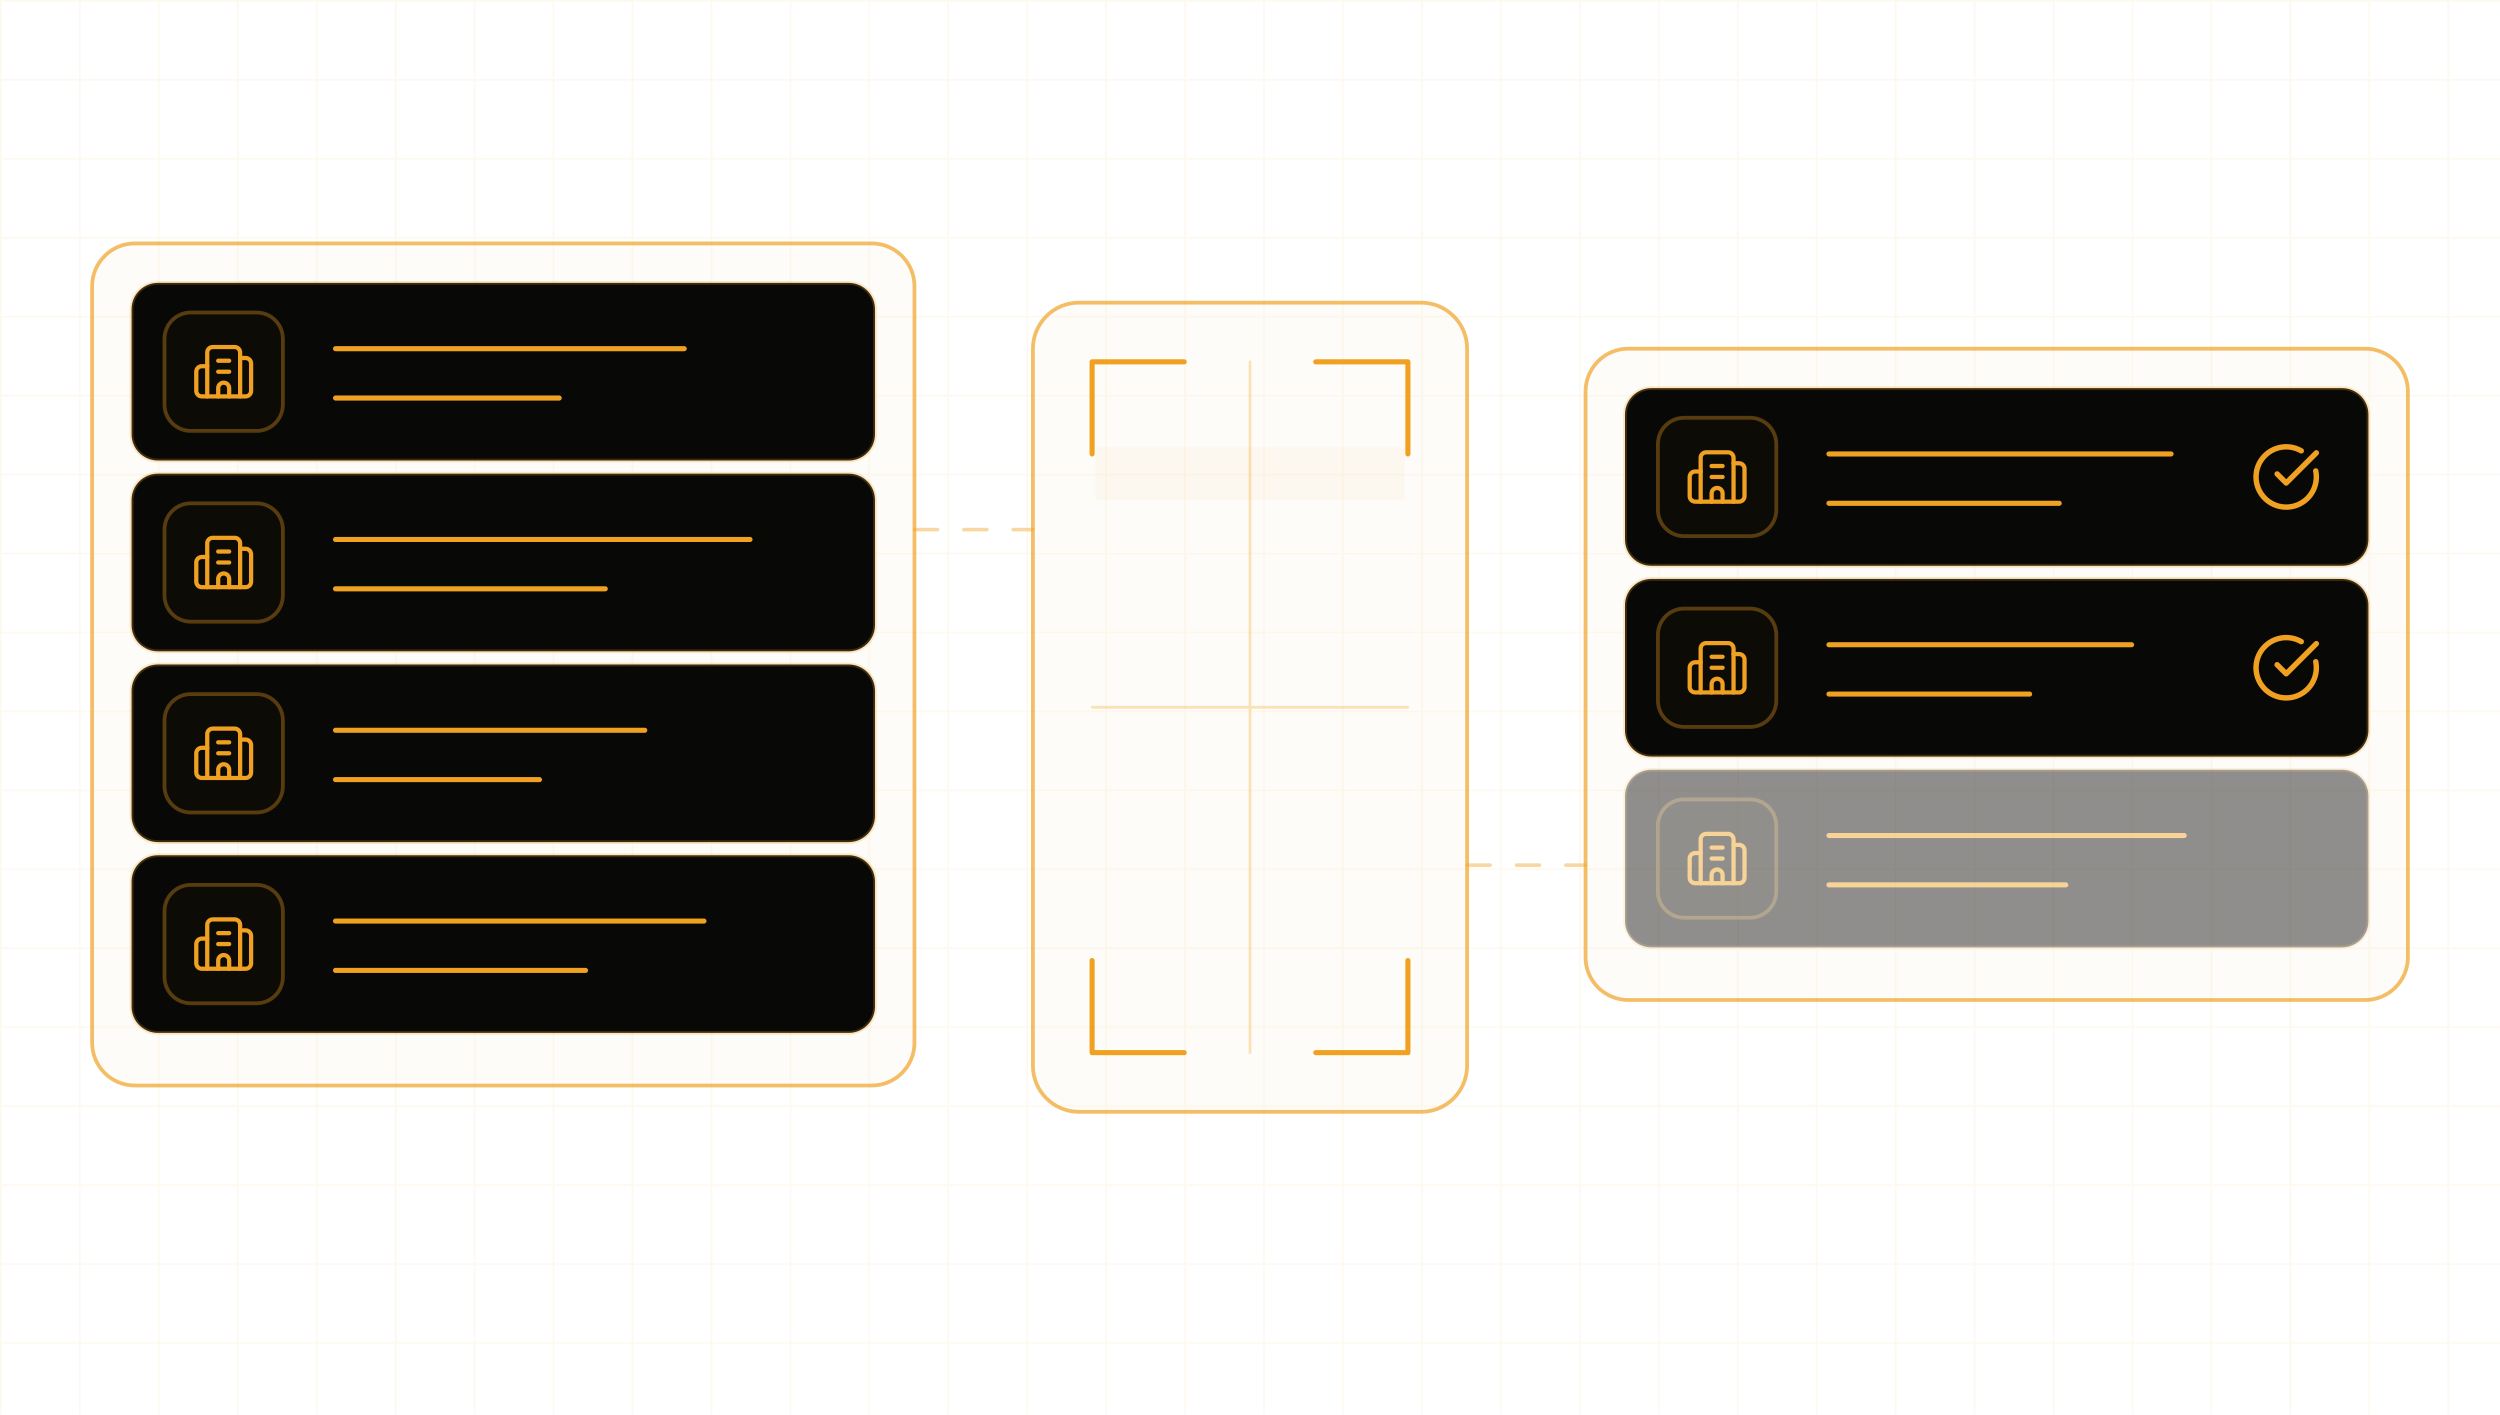
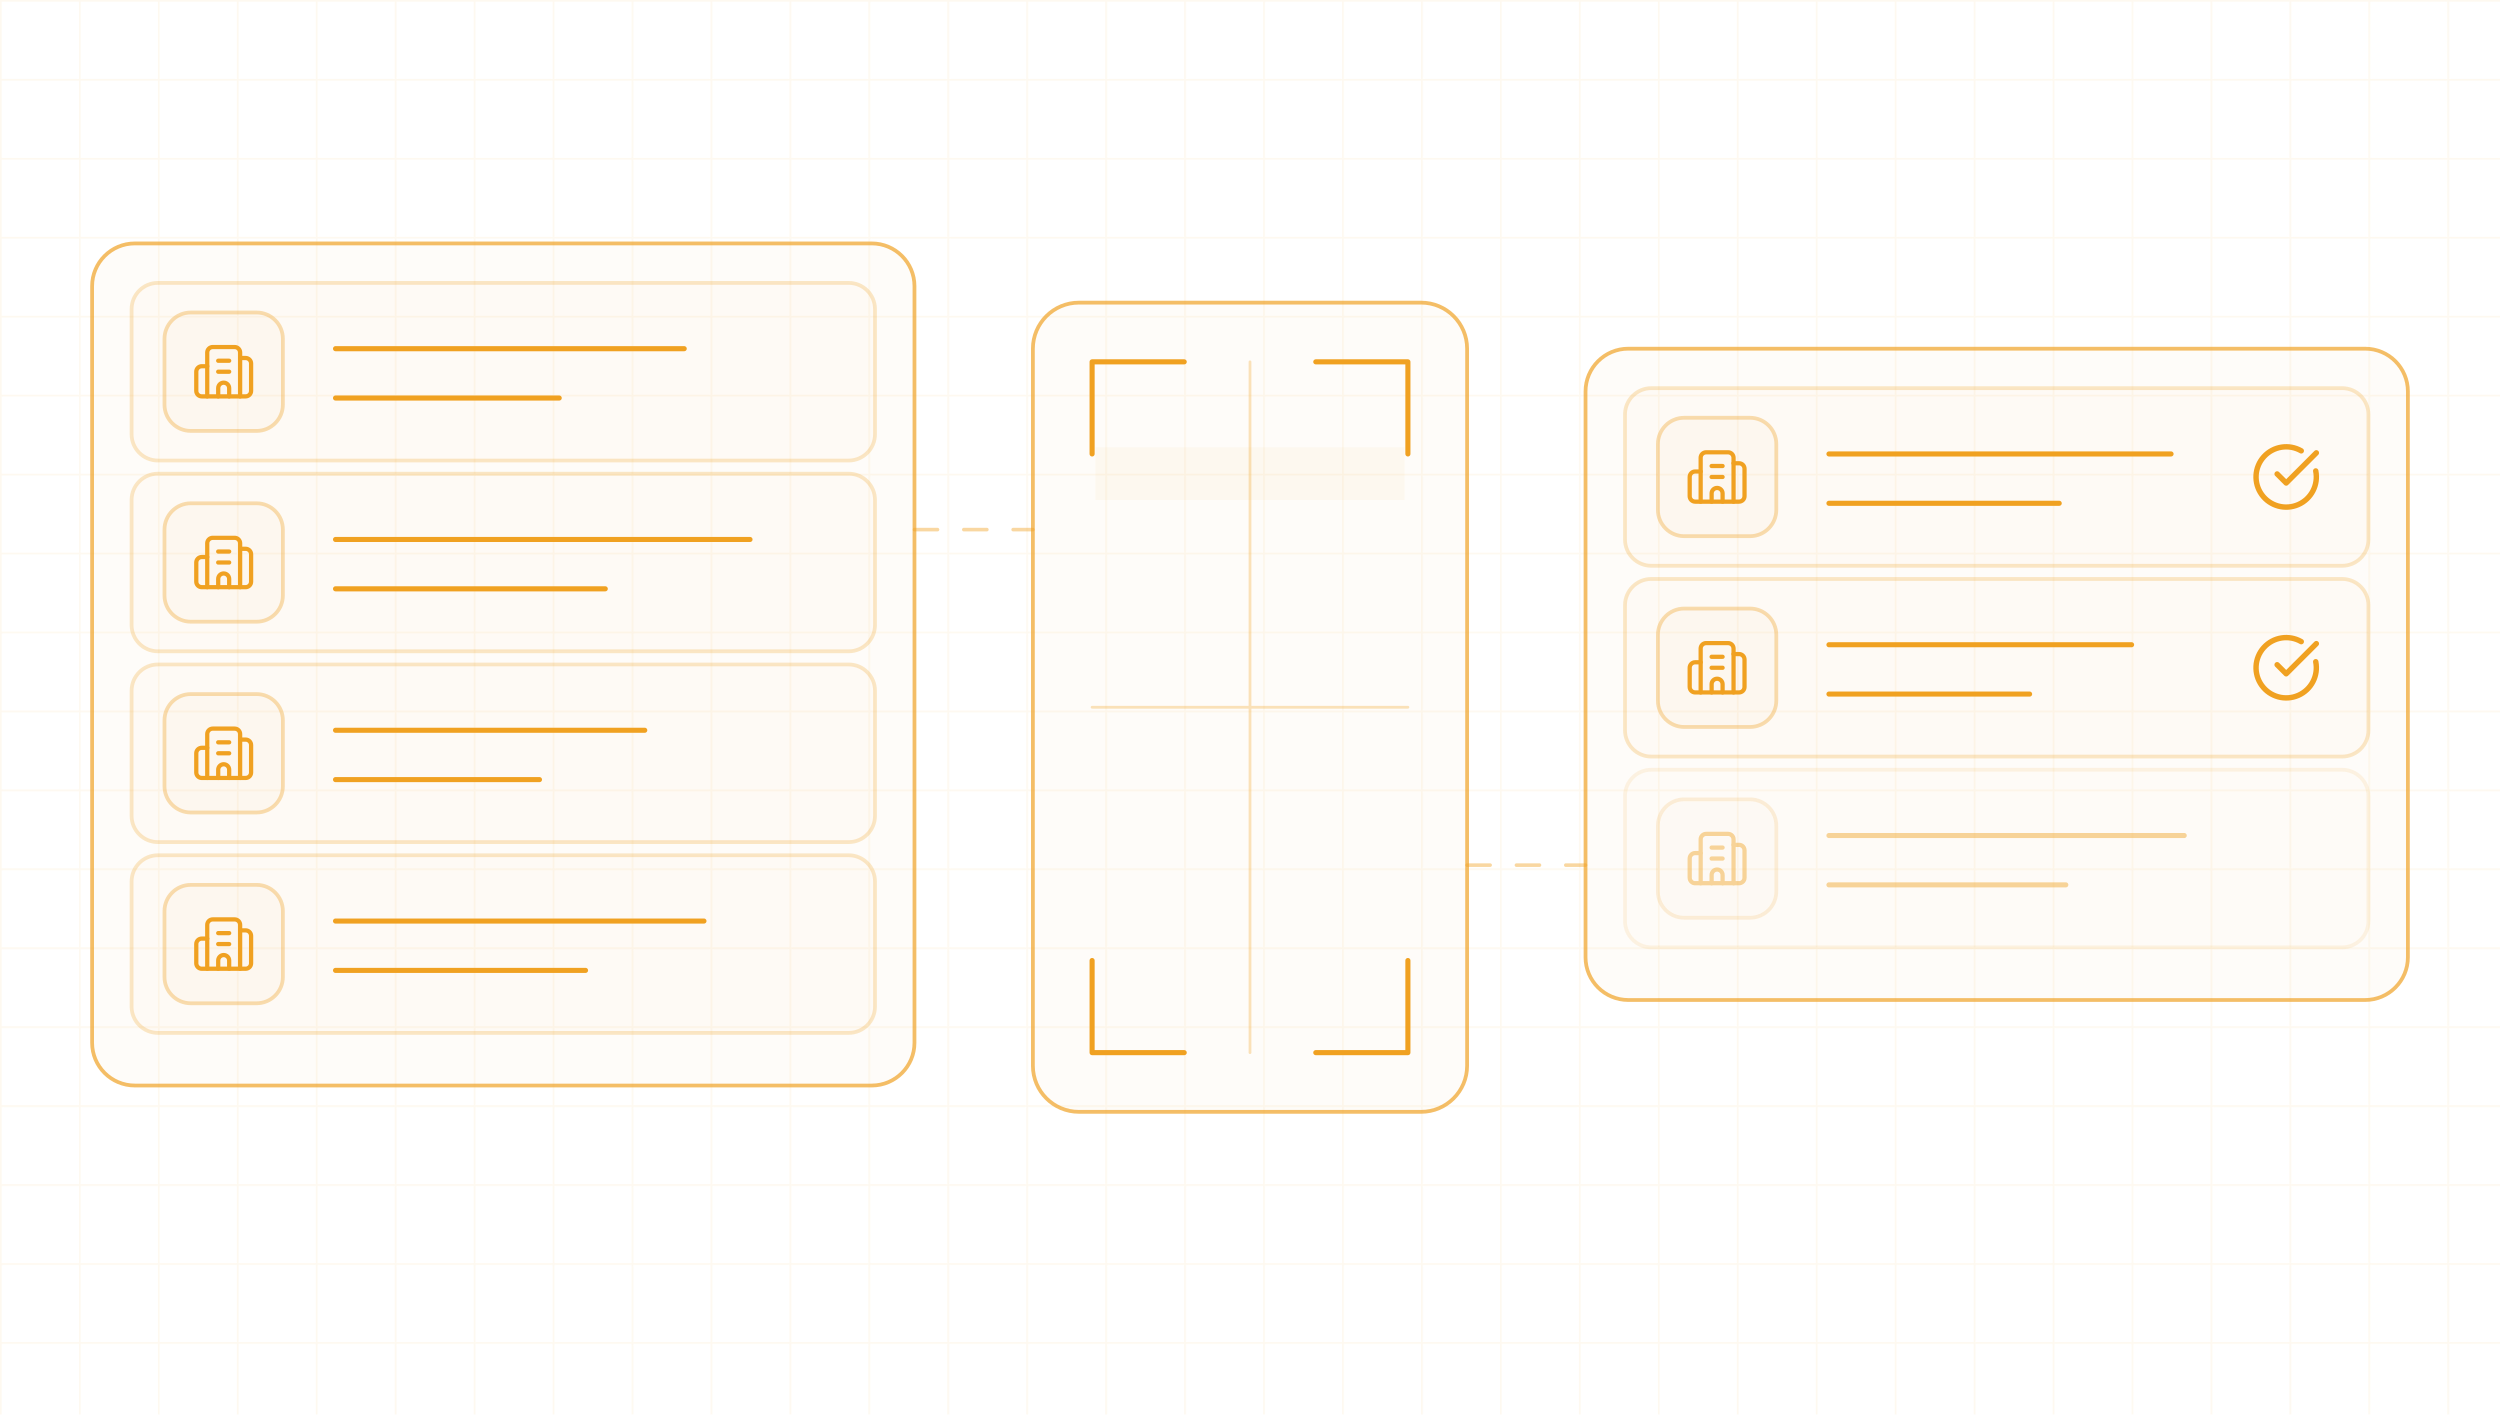
<svg xmlns="http://www.w3.org/2000/svg" width="760" height="430" viewBox="0 0 760 430" role="img" aria-labelledby="title description">
  <style>
  :host{display:block;color:#f0a121}
-   svg{display:block;width:100%;height:auto;aspect-ratio:16/9;background:#060605;overflow:hidden}
+   svg{display:block;width:100%;height:auto;aspect-ratio:16/9;background:transparent;overflow:hidden}
  .sk-grid{fill:none;stroke:#f0a121;stroke-width:1;stroke-opacity:.07}
  .sk-line,.sk-icon,.sk-flow,.sk-hair,.sk-ghost{fill:none;stroke:#f0a121;stroke-linecap:round;stroke-linejoin:round;vector-effect:non-scaling-stroke}
  .sk-line,.sk-icon{stroke-width:1.55}
  .sk-hair{stroke-width:.85;stroke-opacity:.3}
  .sk-ghost{stroke-width:1;stroke-opacity:.28;stroke-dasharray:5 7}
  .sk-flow{stroke-width:1.1;stroke-opacity:.42;stroke-dasharray:7 8;animation:flow 2.2s linear infinite}
  .sk-plane,.sk-row-bg,.sk-icon-box{fill:rgba(240,161,33,.024);stroke:#f0a121;stroke-width:1.15;stroke-opacity:.68;vector-effect:non-scaling-stroke}
-   .sk-row-bg{fill:#080806;stroke-opacity:.24}
+   .sk-row-bg{fill:rgba(240,161,33,.018);stroke-opacity:.24}
  .sk-icon-box{stroke-opacity:.34}
  .sk-hot{fill:#f0a121;filter:url(#soft-glow)}
  .sk-label{fill:#f0a121;font:500 16px 'DM Mono',ui-monospace,monospace;letter-spacing:.08em}
  .sk-small-label{fill:#f0a121;fill-opacity:.58;font:500 10px 'DM Mono',ui-monospace,monospace;letter-spacing:.13em}
  .is-muted{opacity:.45}
  .sk-corner{fill:none;stroke:#f0a121;stroke-width:1;stroke-opacity:.35}
-   .sk-node-ring,.sk-timeline-dot{fill:#080806;stroke:#f0a121;stroke-width:1.4;vector-effect:non-scaling-stroke}
+   .sk-node-ring,.sk-timeline-dot{fill:rgba(240,161,33,.018);stroke:#f0a121;stroke-width:1.4;vector-effect:non-scaling-stroke}
  .sk-timeline-dot{fill:#f0a121;stroke-width:0;filter:url(#soft-glow)}
  @keyframes flow{to{stroke-dashoffset:-30}}
  @media(prefers-reduced-motion:reduce){*{animation:none!important}}
</style>
  <defs>
    <pattern id="motor-grid" width="24" height="24" patternUnits="userSpaceOnUse">
      <path d="M24 0H0V24" class="sk-grid" />
    </pattern>
    <filter id="soft-glow">
      <feGaussianBlur stdDeviation="3" result="blur" />
      <feMerge>
        <feMergeNode in="blur" />
        <feMergeNode in="SourceGraphic" />
      </feMerge>
    </filter>
  </defs>
  <rect width="760" height="430" fill="url(#motor-grid)" />
  <g class="sk-entity-list">
    <rect class="sk-plane" x="28" y="74" width="250" height="256" rx="13" />
    <g class="sk-row" transform="translate(40 86)">
      <rect class="sk-row-bg" width="226" height="54" rx="8" />
      <rect class="sk-icon-box" x="10" y="9" width="36" height="36" rx="8" />
      <g class="sk-icon" transform="translate(18 17) scale(0.8333333)">
        <path d="M10 12h4M10 8h4M14 21v-3a2 2 0 0 0-4 0v3" />
        <path d="M6 10H4a2 2 0 0 0-2 2v7a2 2 0 0 0 2 2h16a2 2 0 0 0 2-2V9a2 2 0 0 0-2-2h-2" />
        <path d="M6 21V5a2 2 0 0 1 2-2h8a2 2 0 0 1 2 2v16" />
      </g>
      <path class="sk-line" d="M62 20h106M62 35h68" />
    </g>
    <g class="sk-row is-active" transform="translate(40 144)">
      <rect class="sk-row-bg" width="226" height="54" rx="8" />
      <rect class="sk-icon-box" x="10" y="9" width="36" height="36" rx="8" />
      <g class="sk-icon" transform="translate(18 17) scale(0.8333333)">
        <path d="M10 12h4M10 8h4M14 21v-3a2 2 0 0 0-4 0v3" />
        <path d="M6 10H4a2 2 0 0 0-2 2v7a2 2 0 0 0 2 2h16a2 2 0 0 0 2-2V9a2 2 0 0 0-2-2h-2" />
        <path d="M6 21V5a2 2 0 0 1 2-2h8a2 2 0 0 1 2 2v16" />
      </g>
      <path class="sk-line" d="M62 20h126M62 35h82" />
    </g>
    <g class="sk-row" transform="translate(40 202)">
      <rect class="sk-row-bg" width="226" height="54" rx="8" />
      <rect class="sk-icon-box" x="10" y="9" width="36" height="36" rx="8" />
      <g class="sk-icon" transform="translate(18 17) scale(0.8333333)">
        <path d="M10 12h4M10 8h4M14 21v-3a2 2 0 0 0-4 0v3" />
        <path d="M6 10H4a2 2 0 0 0-2 2v7a2 2 0 0 0 2 2h16a2 2 0 0 0 2-2V9a2 2 0 0 0-2-2h-2" />
        <path d="M6 21V5a2 2 0 0 1 2-2h8a2 2 0 0 1 2 2v16" />
      </g>
      <path class="sk-line" d="M62 20h94M62 35h62" />
    </g>
    <g class="sk-row" transform="translate(40 260)">
      <rect class="sk-row-bg" width="226" height="54" rx="8" />
      <rect class="sk-icon-box" x="10" y="9" width="36" height="36" rx="8" />
      <g class="sk-icon" transform="translate(18 17) scale(0.8333333)">
        <path d="M10 12h4M10 8h4M14 21v-3a2 2 0 0 0-4 0v3" />
        <path d="M6 10H4a2 2 0 0 0-2 2v7a2 2 0 0 0 2 2h16a2 2 0 0 0 2-2V9a2 2 0 0 0-2-2h-2" />
        <path d="M6 21V5a2 2 0 0 1 2-2h8a2 2 0 0 1 2 2v16" />
      </g>
      <path class="sk-line" d="M62 20h112M62 35h76" />
    </g>
  </g>
  <g class="sk-entity-list">
    <rect class="sk-plane" x="482" y="106" width="250" height="198" rx="13" />
    <g class="sk-row" transform="translate(494 118)">
      <rect class="sk-row-bg" width="226" height="54" rx="8" />
      <rect class="sk-icon-box" x="10" y="9" width="36" height="36" rx="8" />
      <g class="sk-icon" transform="translate(18 17) scale(0.8333333)">
        <path d="M10 12h4M10 8h4M14 21v-3a2 2 0 0 0-4 0v3" />
        <path d="M6 10H4a2 2 0 0 0-2 2v7a2 2 0 0 0 2 2h16a2 2 0 0 0 2-2V9a2 2 0 0 0-2-2h-2" />
        <path d="M6 21V5a2 2 0 0 1 2-2h8a2 2 0 0 1 2 2v16" />
      </g>
      <path class="sk-line" d="M62 20h104M62 35h70" />
      <g class="sk-icon sk-row-status " transform="translate(190 16) scale(0.9166667)">
        <path d="M21.801 10A10 10 0 1 1 17 3.335" />
        <path d="m9 11 3 3L22 4" />
      </g>
    </g>
    <g class="sk-row" transform="translate(494 176)">
      <rect class="sk-row-bg" width="226" height="54" rx="8" />
      <rect class="sk-icon-box" x="10" y="9" width="36" height="36" rx="8" />
      <g class="sk-icon" transform="translate(18 17) scale(0.8333333)">
        <path d="M10 12h4M10 8h4M14 21v-3a2 2 0 0 0-4 0v3" />
        <path d="M6 10H4a2 2 0 0 0-2 2v7a2 2 0 0 0 2 2h16a2 2 0 0 0 2-2V9a2 2 0 0 0-2-2h-2" />
        <path d="M6 21V5a2 2 0 0 1 2-2h8a2 2 0 0 1 2 2v16" />
      </g>
      <path class="sk-line" d="M62 20h92M62 35h61" />
      <g class="sk-icon sk-row-status " transform="translate(190 16) scale(0.9166667)">
        <path d="M21.801 10A10 10 0 1 1 17 3.335" />
        <path d="m9 11 3 3L22 4" />
      </g>
    </g>
    <g class="sk-row is-muted" transform="translate(494 234)">
      <rect class="sk-row-bg" width="226" height="54" rx="8" />
      <rect class="sk-icon-box" x="10" y="9" width="36" height="36" rx="8" />
      <g class="sk-icon" transform="translate(18 17) scale(0.8333333)">
        <path d="M10 12h4M10 8h4M14 21v-3a2 2 0 0 0-4 0v3" />
        <path d="M6 10H4a2 2 0 0 0-2 2v7a2 2 0 0 0 2 2h16a2 2 0 0 0 2-2V9a2 2 0 0 0-2-2h-2" />
        <path d="M6 21V5a2 2 0 0 1 2-2h8a2 2 0 0 1 2 2v16" />
      </g>
      <path class="sk-line" d="M62 20h108M62 35h72" />
      <g class="sk-icon sk-row-status sk-check-arrival" transform="translate(190 16) scale(0.9166667)">
        <path d="M21.801 10A10 10 0 1 1 17 3.335" />
        <path d="m9 11 3 3L22 4" />
      </g>
    </g>
  </g>
  <g transform="translate(314 92)">
    <rect class="sk-plane" x="0" y="0" width="132" height="246" rx="14" />
    <path class="sk-line" d="M18 46V18h28M114 46V18H86M18 200v28h28M114 200v28H86" />
    <path class="sk-hair" d="M66 18v210M18 123h96" />
    <rect class="sk-scan" x="19" y="44" width="94" height="16" />
  </g>
  <path class="sk-flow" d="M278 161h36M446 263h36" />
  <g class="sk-candidate" transform="translate(40 144)">
    <rect class="sk-row-bg" width="226" height="54" rx="8" />
    <rect class="sk-icon-box" x="8" y="7" width="34" height="34" rx="8" />
    <g class="sk-icon" transform="translate(15 14) scale(0.8333333)">
      <path d="M10 12h4M10 8h4M14 21v-3a2 2 0 0 0-4 0v3" />
      <path d="M6 10H4a2 2 0 0 0-2 2v7a2 2 0 0 0 2 2h16a2 2 0 0 0 2-2V9a2 2 0 0 0-2-2h-2" />
      <path d="M6 21V5a2 2 0 0 1 2-2h8a2 2 0 0 1 2 2v16" />
    </g>
    <path class="sk-line" d="M56 20h126M56 35h82" />
  </g>
  <style>
      .sk-scan{fill:#f0a121;opacity:.05;animation:scan 7s ease-in-out infinite}
      .sk-candidate{opacity:0;animation:candidate 7s ease-in-out infinite}
      .sk-row-status{stroke-width:1.8}.sk-check-arrival{opacity:0;animation:approved 7s ease-in-out infinite}
      @keyframes scan{0%,30%,68%,100%{transform:translateY(0);opacity:.04}42%{opacity:.32}60%{transform:translateY(146px);opacity:.18}}
      @keyframes candidate{0%,18%{opacity:0;transform:translate(40px,144px)}24%{opacity:1;transform:translate(40px,144px)}44%,57%{opacity:1;transform:translate(267px,190px)}76%,88%{opacity:1;transform:translate(494px,234px)}94%,100%{opacity:0;transform:translate(494px,234px)}}
      @keyframes approved{0%,69%,100%{opacity:0}78%,91%{opacity:1}}
    </style>
</svg>
